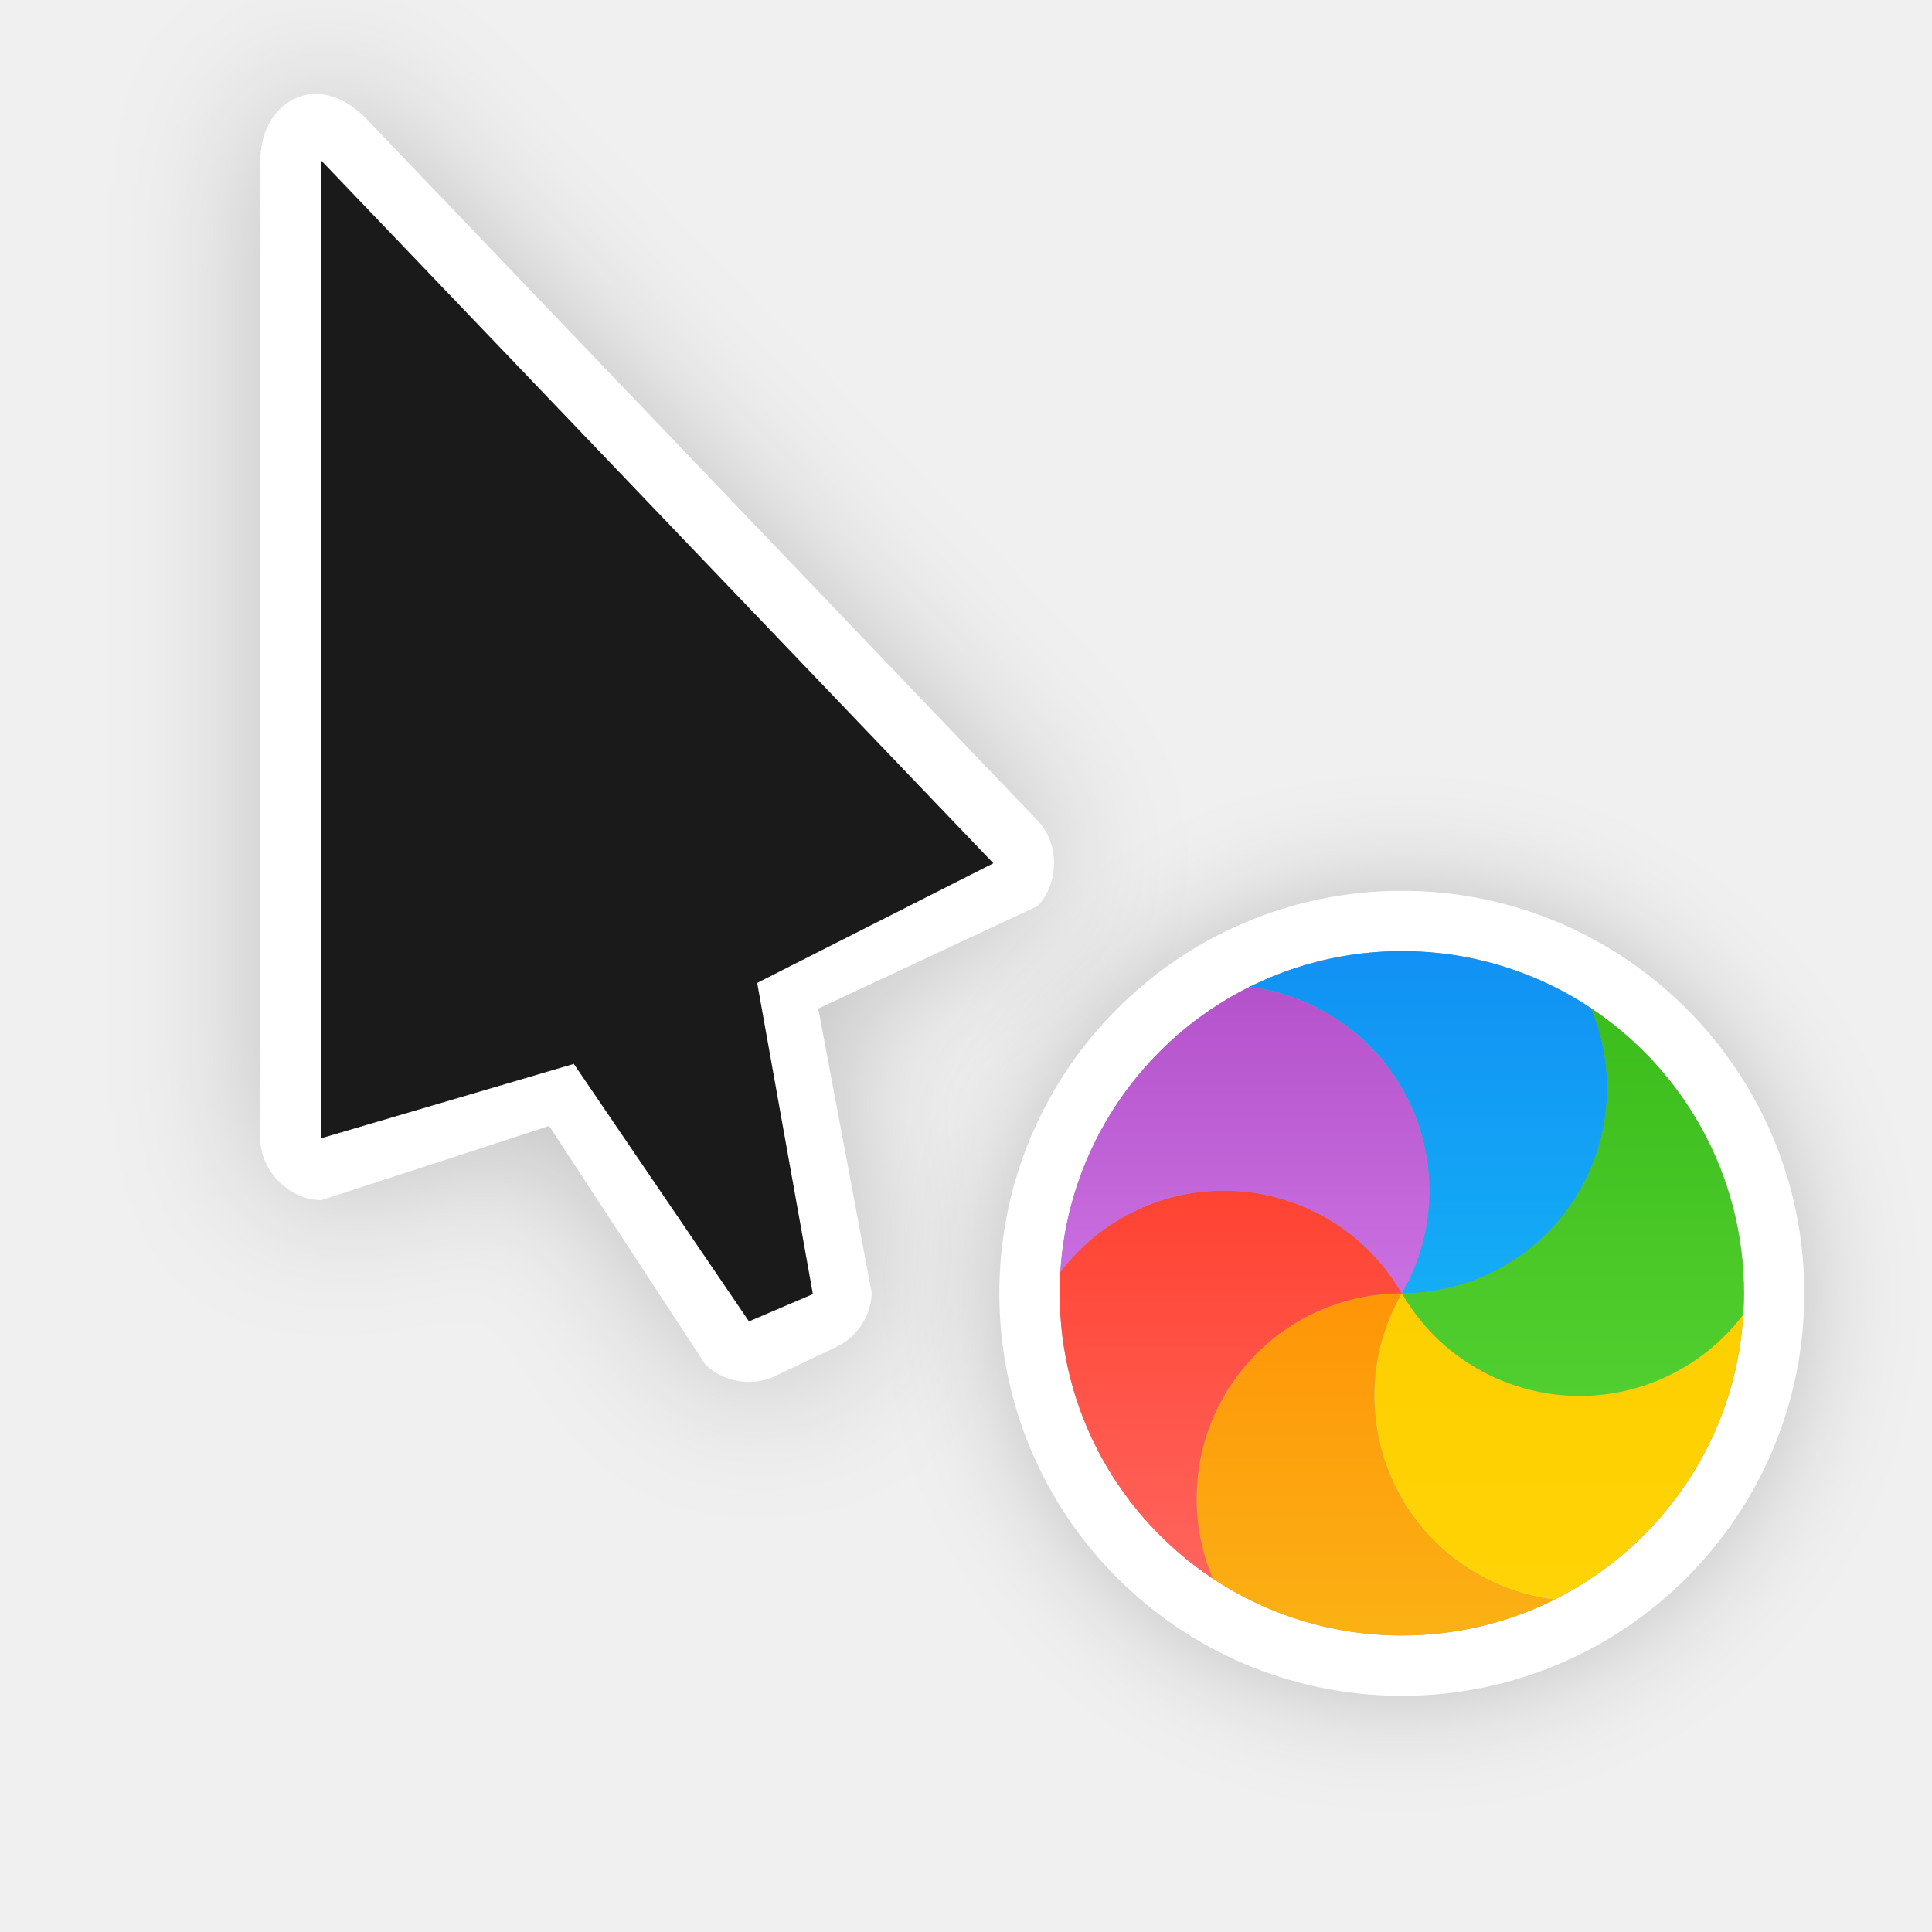
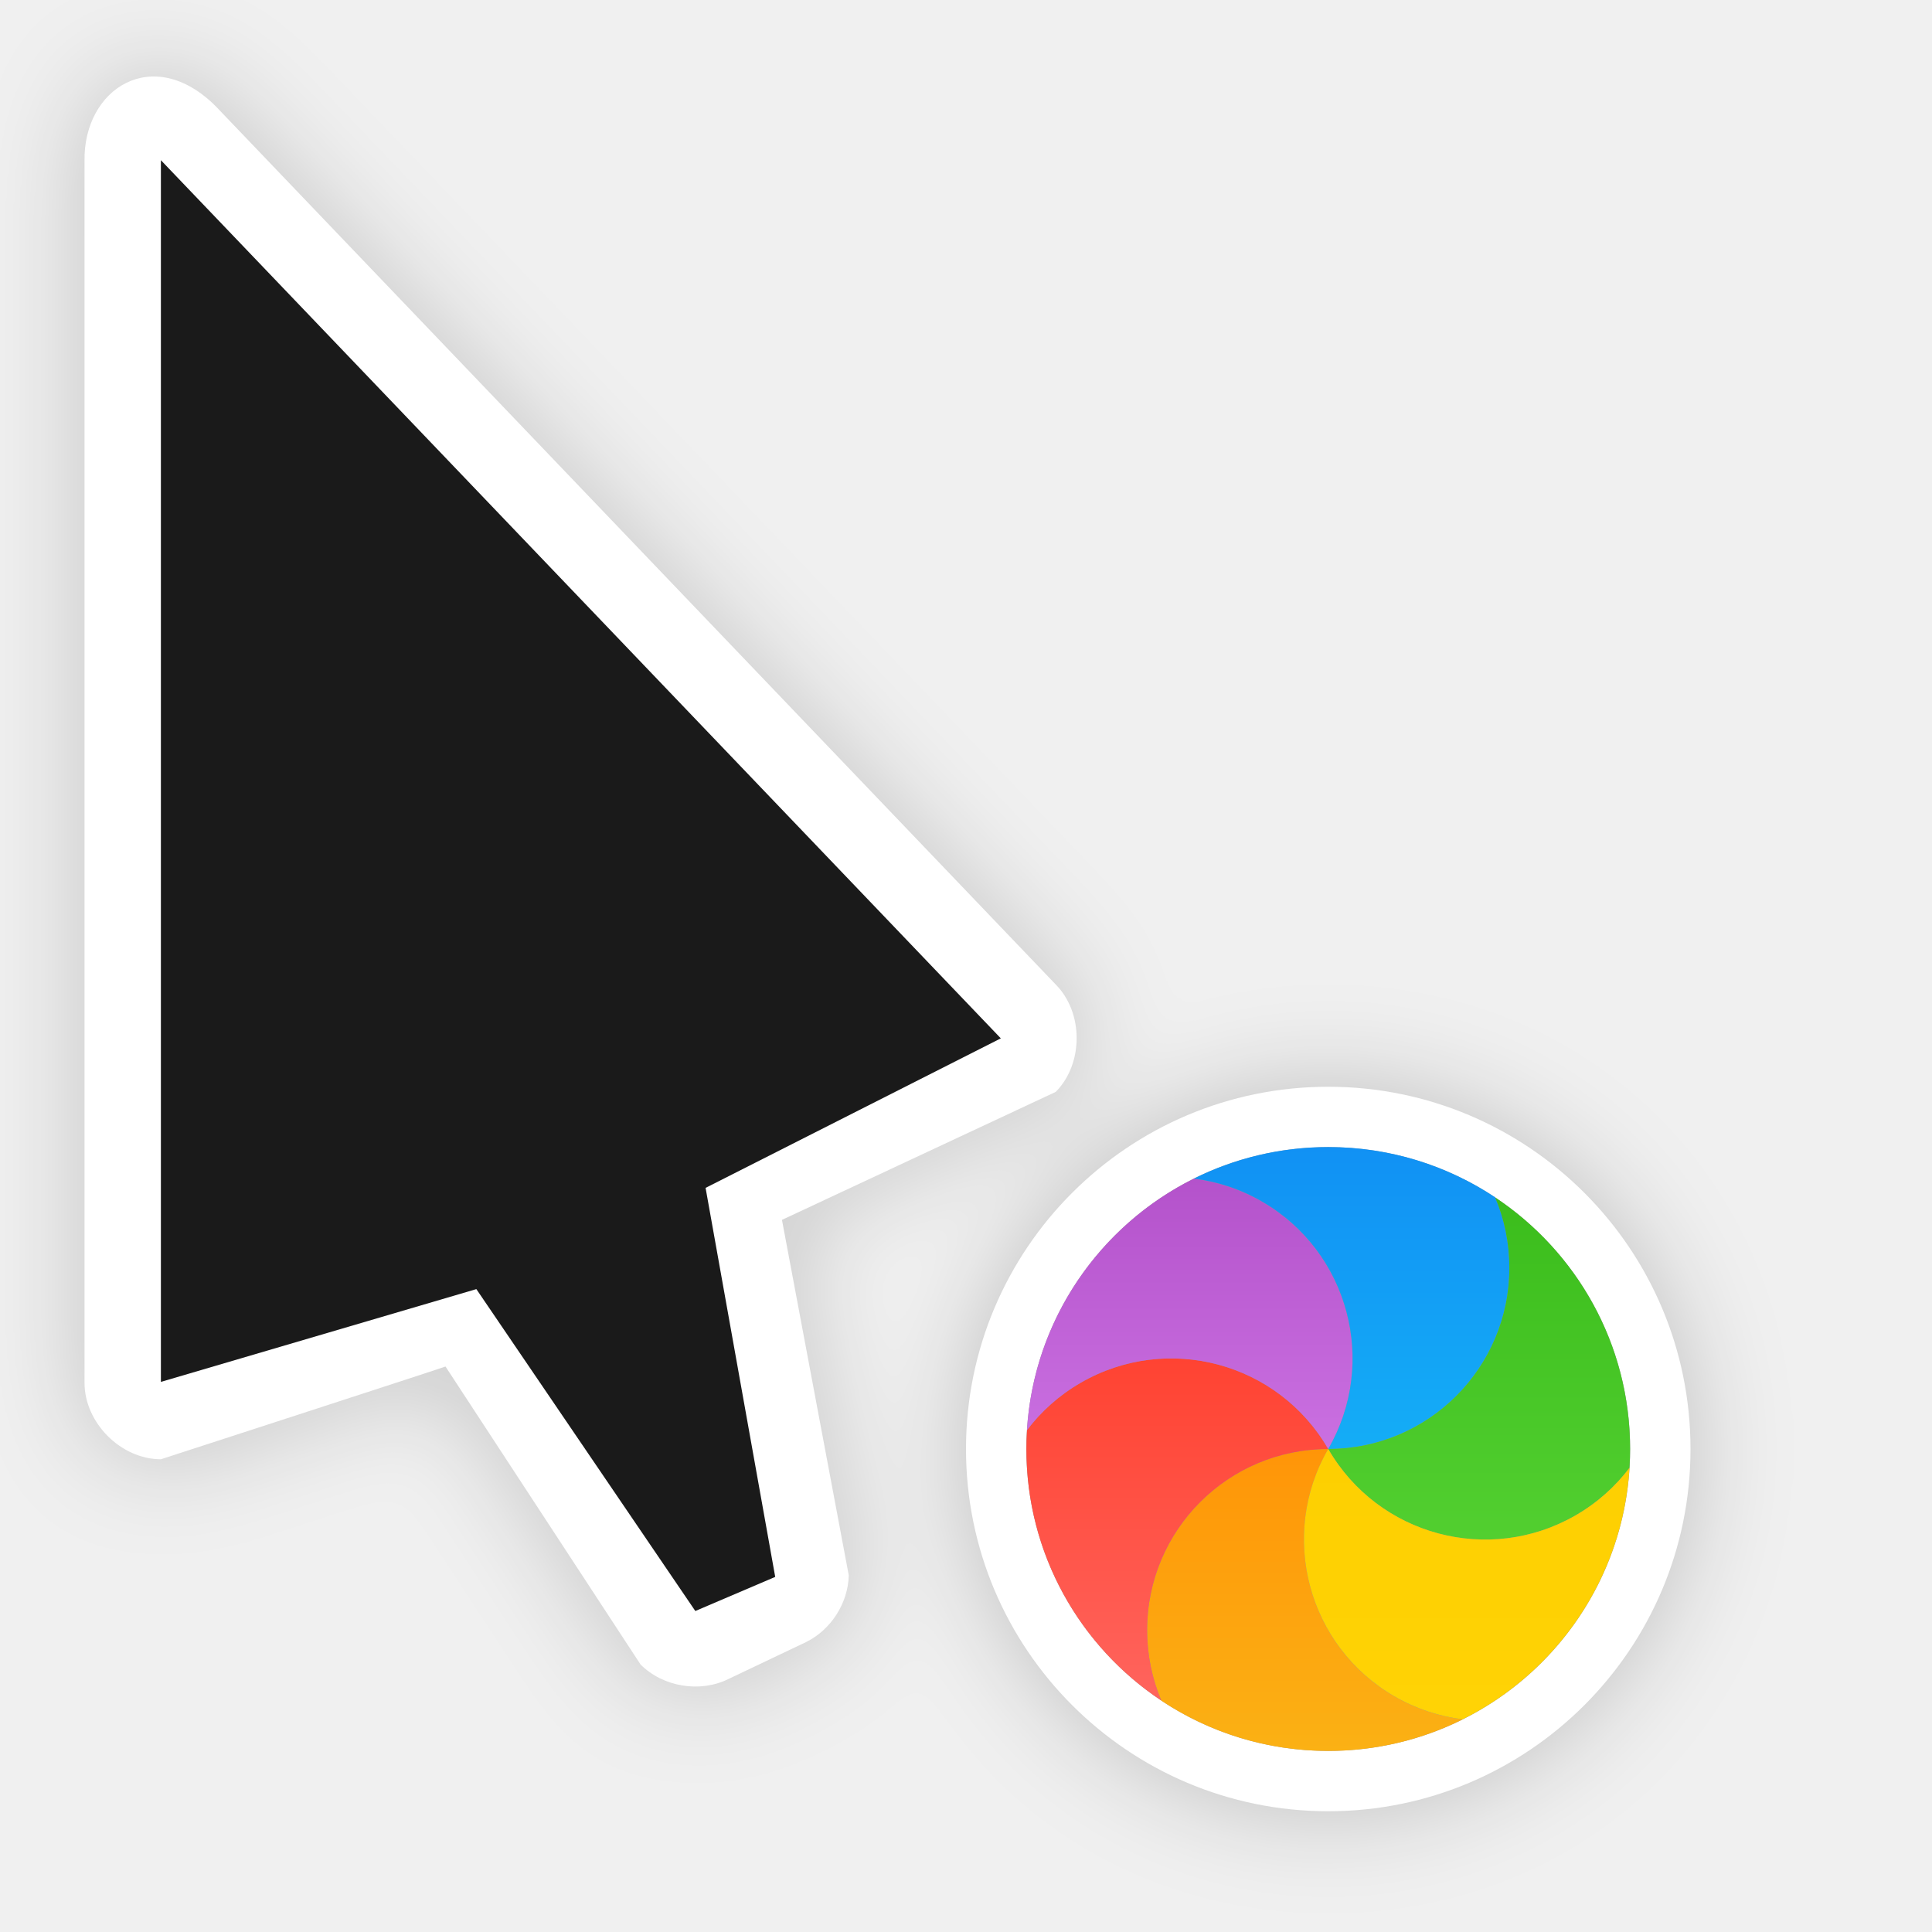
- <svg xmlns="http://www.w3.org/2000/svg" height="24" viewBox="0 0 24 24" width="24">
-   <linearGradient id="a" gradientTransform="matrix(.4579123 0 0 .4380064 8.607332 9.250079)" gradientUnits="userSpaceOnUse" x1="17.871" x2="17.871" y1="7.669" y2="17.893">
-     <stop offset="0" stop-color="#fbb114" />
-     <stop offset="1" stop-color="#ff9508" />
-   </linearGradient>
-   <linearGradient id="b" gradientTransform="matrix(.4206575 0 0 .4767976 8.607332 9.250079)" gradientUnits="userSpaceOnUse" x1="23.954" x2="23.954" y1="8.61" y2="19.256">
-     <stop offset="0" stop-color="#ff645d" />
-     <stop offset="1" stop-color="#ff4332" />
-   </linearGradient>
-   <linearGradient id="c" gradientTransform="matrix(.4914857 0 0 .4080861 8.607332 9.250079)" gradientUnits="userSpaceOnUse" x1="20.127" x2="20.127" y1="19.205" y2="29.033">
-     <stop offset="0" stop-color="#ca70e1" />
-     <stop offset="1" stop-color="#b452cb" />
-   </linearGradient>
-   <linearGradient id="d" gradientTransform="matrix(.4579123 0 0 .4380064 8.607332 9.250079)" gradientUnits="userSpaceOnUse" x1="16.36" x2="16.36" y1="17.893" y2="28.118">
-     <stop offset="0" stop-color="#14adf6" />
-     <stop offset="1" stop-color="#1191f4" />
-   </linearGradient>
-   <linearGradient id="e" gradientTransform="matrix(.4206575 0 0 .4767976 8.607332 9.250079)" gradientUnits="userSpaceOnUse" x1="13.308" x2="13.308" y1="13.619" y2="24.265">
-     <stop offset="0" stop-color="#52cf30" />
-     <stop offset="1" stop-color="#3bbd1c" />
-   </linearGradient>
-   <linearGradient id="f" gradientTransform="matrix(.4914857 0 0 .4080861 8.607332 9.250079)" gradientUnits="userSpaceOnUse" x1="11.766" x2="11.766" y1="9.377" y2="19.205">
-     <stop offset="0" stop-color="#ffd305" />
-     <stop offset="1" stop-color="#fdcf01" />
-   </linearGradient>
-   <filter id="g" color-interpolation-filters="sRGB" height="1.272" width="1.441" x="-.22" y="-.136">
-     <feGaussianBlur stdDeviation=".905" />
+ <svg xmlns="http://www.w3.org/2000/svg" xmlns:xlink="http://www.w3.org/1999/xlink" height="24" viewBox="0 0 24 24" width="24" version="1.1" id="svg20">
+   <defs id="defs24">
+     <clipPath id="b-3">
+       <path id="path5" d="m 374,811.363 v -16 l 11,11.5 -3.866,1.958 0.912,5.095 -1.046,0.447 -2.867,-4.215 z" />
+     </clipPath>
+     <linearGradient y2="17.893" y1="7.669" x2="17.871" x1="17.871" gradientUnits="userSpaceOnUse" gradientTransform="matrix(0.4579123,0,0,0.4380064,8.607332,9.250079)" id="a-5">
+       <stop id="stop2" stop-color="#fbb114" offset="0" />
+       <stop id="stop4" stop-color="#ff9508" offset="1" />
+     </linearGradient>
+     <linearGradient y2="19.256" y1="8.61" x2="23.954" x1="23.954" gradientUnits="userSpaceOnUse" gradientTransform="matrix(0.4206575,0,0,0.4767976,8.607332,9.250079)" id="b-6">
+       <stop id="stop7" stop-color="#ff645d" offset="0" />
+       <stop id="stop9" stop-color="#ff4332" offset="1" />
+     </linearGradient>
+     <linearGradient y2="29.033" y1="19.205" x2="20.127" x1="20.127" gradientUnits="userSpaceOnUse" gradientTransform="matrix(0.4914857,0,0,0.4080861,8.607332,9.250079)" id="c">
+       <stop id="stop12" stop-color="#ca70e1" offset="0" />
+       <stop id="stop14" stop-color="#b452cb" offset="1" />
+     </linearGradient>
+     <linearGradient y2="28.118" y1="17.893" x2="16.36" x1="16.36" gradientUnits="userSpaceOnUse" gradientTransform="matrix(0.4579123,0,0,0.4380064,8.607332,9.250079)" id="d">
+       <stop id="stop17" stop-color="#14adf6" offset="0" />
+       <stop id="stop19" stop-color="#1191f4" offset="1" />
+     </linearGradient>
+     <linearGradient y2="24.265" y1="13.619" x2="13.308" x1="13.308" gradientUnits="userSpaceOnUse" gradientTransform="matrix(0.4206575,0,0,0.4767976,8.607332,9.250079)" id="e">
+       <stop id="stop22" stop-color="#52cf30" offset="0" />
+       <stop id="stop24" stop-color="#3bbd1c" offset="1" />
+     </linearGradient>
+     <linearGradient y2="19.205" y1="9.377" x2="11.766" x1="11.766" gradientUnits="userSpaceOnUse" gradientTransform="matrix(0.4914857,0,0,0.4080861,8.607332,9.250079)" id="f">
+       <stop id="stop27" stop-color="#ffd305" offset="0" />
+       <stop id="stop29" stop-color="#fdcf01" offset="1" />
+     </linearGradient>
+     <linearGradient xlink:href="#a-5" id="linearGradient1106" gradientUnits="userSpaceOnUse" gradientTransform="matrix(0.4579123,0,0,0.4380064,8.607332,9.250079)" x1="17.871" y1="7.669" x2="17.871" y2="17.893" />
+     <linearGradient xlink:href="#b-6" id="linearGradient1108" gradientUnits="userSpaceOnUse" gradientTransform="matrix(0.4206575,0,0,0.4767976,8.607332,9.250079)" x1="23.954" y1="8.61" x2="23.954" y2="19.256" />
+     <linearGradient xlink:href="#c" id="linearGradient1110" gradientUnits="userSpaceOnUse" gradientTransform="matrix(0.4914857,0,0,0.4080861,8.607332,9.250079)" x1="20.127" y1="19.205" x2="20.127" y2="29.033" />
+     <linearGradient xlink:href="#d" id="linearGradient1112" gradientUnits="userSpaceOnUse" gradientTransform="matrix(0.4579123,0,0,0.4380064,8.607332,9.250079)" x1="16.36" y1="17.893" x2="16.36" y2="28.118" />
+     <linearGradient xlink:href="#e" id="linearGradient1114" gradientUnits="userSpaceOnUse" gradientTransform="matrix(0.4206575,0,0,0.4767976,8.607332,9.250079)" x1="13.308" y1="13.619" x2="13.308" y2="24.265" />
+     <linearGradient xlink:href="#f" id="linearGradient1116" gradientUnits="userSpaceOnUse" gradientTransform="matrix(0.4914857,0,0,0.4080861,8.607332,9.250079)" x1="11.766" y1="9.377" x2="11.766" y2="19.205" />
+     <filter style="color-interpolation-filters:sRGB" id="filter6112" x="-0.075" width="1.15" y="-0.069" height="1.139">
+       <feGaussianBlur stdDeviation="0.623" id="feGaussianBlur6114" />
+     </filter>
+   </defs>
+   <filter id="a" color-interpolation-filters="sRGB" height="1.272" width="1.441" x="-.22" y="-.136">
+     <feGaussianBlur stdDeviation=".905" id="feGaussianBlur2" />
  </filter>
-   <filter id="h" color-interpolation-filters="sRGB" height="1.336" width="1.336" x="-.168" y="-.168">
-     <feGaussianBlur stdDeviation=".7" />
+   <filter id="b" color-interpolation-filters="sRGB" height="1.336" width="1.336" x="-.168" y="-.168">
+     <feGaussianBlur stdDeviation=".7" id="feGaussianBlur5" />
  </filter>
-   <circle cx="17.414" cy="16.066" fill-rule="evenodd" filter="url(#h)" opacity=".2" r="5" stroke-width=".455" />
-   <g stroke-width=".759">
-     <path d="m3.234 2.007v12.142c0.0.397.362.759.759.759 0 0 2.946-.956 2.828-.922l1.939 2.962c.224.224.594.284.877.142l.765-.364c.249-.121.42-.387.427-.664l-.664-3.533 2.721-1.272c.277-.281.277-.787 0-1.067l-8.347-8.727c-.622-.622-1.317-.178-1.304.545z" filter="url(#g)" opacity=".2" />
-     <path d="m3.234 2.007v12.142c0.0.397.362.759.759.759 0 0 2.946-.956 2.828-.922l1.939 2.962c.224.224.594.284.877.142l.765-.364c.249-.121.42-.387.427-.664l-.664-3.533 2.721-1.272c.277-.281.277-.787 0-1.067l-8.347-8.727c-.622-.622-1.317-.178-1.304.545z" fill="#fff" />
-     <path d="m3.993 14.139v-12.142l8.347 8.727-2.934 1.486.692 3.866-.794.339-2.176-3.199z" fill="#1a1a1a" />
+   <path id="circle6108" style="fill:#000000;fill-rule:evenodd;stroke-width:0.409;fill-opacity:1;filter:url(#filter6112);opacity:0.2" d="M 21,18 A 4.5,4.5 0 0 1 16.5,22.5 4.5,4.5 0 0 1 12,18 4.5,4.5 0 0 1 16.5,13.5 4.5,4.5 0 0 1 21,18 M 1.999,17.167 V 1.99 L 12.433,12.898 8.765,14.755 9.631,19.588 8.639,20.012 5.919,16.014 Z M 1.05,2.002 V 17.179 c 4.75e-5,0.497 0.452,0.949 0.949,0.949 0,0 3.683,-1.195 3.535,-1.153 l 2.424,3.702 c 0.28,0.28 0.743,0.355 1.097,0.178 L 10.01,20.399 c 0.311,-0.151 0.525,-0.484 0.534,-0.83 L 9.714,15.153 13.115,13.562 c 0.347,-0.351 0.347,-0.983 0,-1.334 L 2.681,1.32 C 1.903,0.542 1.034,1.097 1.05,2.002 Z" />
+   <g id="g1003" transform="matrix(1.25,0,0,1.25,-2.992501,-0.5074841)">
+     <path d="m 3.234,2.007 v 12.142 c 3.8e-5,0.397 0.362,0.759 0.759,0.759 0,0 2.946,-0.956 2.828,-0.922 l 1.939,2.962 c 0.224,0.224 0.594,0.284 0.877,0.142 l 0.765,-0.364 c 0.249,-0.121 0.42,-0.387 0.427,-0.664 l -0.664,-3.533 2.721,-1.272 c 0.277,-0.281 0.277,-0.787 0,-1.067 L 4.538,1.462 C 3.916,0.84 3.221,1.284 3.234,2.007 Z" fill="#ffffff" id="path12" style="stroke-width:0.759" />
+     <path d="M 3.993,14.139 V 1.998 l 8.347,8.727 -2.934,1.486 0.692,3.866 -0.794,0.339 -2.176,-3.199 z" fill="#1a1a1a" id="path14" style="stroke-width:0.759" />
  </g>
-   <circle cx="17.414" cy="16.066" fill="#fff" fill-rule="evenodd" r="5" stroke-width=".455" />
-   <g fill-rule="evenodd" transform="matrix(-1 0 0 -1 33.6302 33.38192)">
-     <circle cx="16.216" cy="17.316" fill="#959595" r="4.25" stroke-width=".423" />
-     <g stroke-width=".445" transform="matrix(.9489808 0 0 .9489808 .610505 1.100282)">
-       <path d="m18.921 13.355c.136.321.211.674.211 1.045 0 1.484-1.203 2.687-2.687 2.687.742-1.285.302-2.929-.984-3.671-.321-.185-.665-.297-1.011-.34.601-.299 1.278-.468 1.995-.468.916 0 1.767.275 2.476.746z" fill="url(#a)" />
-       <path d="m20.915 17.366c-.21.278-.478.519-.799.705-1.285.742-2.929.302-3.671-.984 1.484 0 2.687-1.203 2.687-2.687 0-.371-.075-.724-.211-1.045 1.207.802 2.002 2.174 2.002 3.732 0 .094-.003.187-.009.279z" fill="url(#b)" />
-       <path d="m18.44 21.098c-.346-.043-.69-.155-1.011-.34-1.285-.742-1.726-2.385-.984-3.671.742 1.285 2.385 1.726 3.671.984.321-.185.589-.427.799-.705-.101 1.638-1.081 3.037-2.475 3.732z" fill="url(#c)" />
-       <path d="m13.968 20.82c-.136-.321-.211-.674-.211-1.045 0-1.484 1.203-2.687 2.687-2.687-.742 1.285-.302 2.929.984 3.671.321.186.665.297 1.011.34-.601.299-1.278.468-1.995.468-.916 0-1.767-.275-2.476-.746z" fill="url(#d)" />
-       <path d="m11.975 16.809c.21-.278.478-.519.799-.705 1.285-.742 2.929-.302 3.671.984-1.484 0-2.687 1.203-2.687 2.687 0 .371.075.724.211 1.045-1.207-.802-2.002-2.174-2.002-3.732 0-.094.003-.187.009-.279z" fill="url(#e)" />
-       <path d="m14.45 13.077c.346.043.69.155 1.011.34 1.285.742 1.726 2.385.984 3.671-.742-1.285-2.385-1.726-3.671-.984-.321.185-.589.427-.799.705.101-1.638 1.081-3.037 2.475-3.732z" fill="url(#f)" />
+   <circle cx="16.5" cy="18" fill="#ffffff" fill-rule="evenodd" r="4.5" stroke-width="0.409" id="circle18" />
+   <g id="g966" transform="matrix(-0.8823528,0,0,-0.8823528,-7.733718,16.66777)">
+     <circle id="circle50" stroke-width="0.423" r="4.25" fill="#959595" cy="-1.51" cx="-27.465" style="fill-rule:evenodd" />
+     <g id="g64" transform="matrix(0.9489808,0,0,0.9489808,-43.07057,-17.7255)" stroke-width="0.445" style="fill-rule:evenodd">
+       <path id="path52" fill="url(#a)" d="m 18.921,13.355 c 0.136,0.321 0.211,0.674 0.211,1.045 0,1.484 -1.203,2.687 -2.687,2.687 0.742,-1.285 0.302,-2.929 -0.984,-3.671 -0.321,-0.185 -0.665,-0.297 -1.011,-0.34 0.601,-0.299 1.278,-0.468 1.995,-0.468 0.916,0 1.767,0.275 2.476,0.746 z" style="fill:url(#linearGradient1106)" />
+       <path id="path54" fill="url(#b)" d="m 20.915,17.366 c -0.21,0.278 -0.478,0.519 -0.799,0.705 -1.285,0.742 -2.929,0.302 -3.671,-0.984 1.484,0 2.687,-1.203 2.687,-2.687 0,-0.371 -0.075,-0.724 -0.211,-1.045 1.207,0.802 2.002,2.174 2.002,3.732 0,0.094 -0.003,0.187 -0.009,0.279 z" style="fill:url(#linearGradient1108)" />
+       <path id="path56" fill="url(#c)" d="m 18.44,21.098 c -0.346,-0.043 -0.69,-0.155 -1.011,-0.34 -1.285,-0.742 -1.726,-2.385 -0.984,-3.671 0.742,1.285 2.385,1.726 3.671,0.984 0.321,-0.185 0.589,-0.427 0.799,-0.705 -0.101,1.638 -1.081,3.037 -2.475,3.732 z" style="fill:url(#linearGradient1110)" />
+       <path id="path58" fill="url(#d)" d="m 13.968,20.82 c -0.136,-0.321 -0.211,-0.674 -0.211,-1.045 0,-1.484 1.203,-2.687 2.687,-2.687 -0.742,1.285 -0.302,2.929 0.984,3.671 0.321,0.186 0.665,0.297 1.011,0.34 -0.601,0.299 -1.278,0.468 -1.995,0.468 -0.916,0 -1.767,-0.275 -2.476,-0.746 z" style="fill:url(#linearGradient1112)" />
+       <path id="path60" fill="url(#e)" d="m 11.975,16.809 c 0.21,-0.278 0.478,-0.519 0.799,-0.705 1.285,-0.742 2.929,-0.302 3.671,0.984 -1.484,0 -2.687,1.203 -2.687,2.687 0,0.371 0.075,0.724 0.211,1.045 -1.207,-0.802 -2.002,-2.174 -2.002,-3.732 0,-0.094 0.003,-0.187 0.009,-0.279 z" style="fill:url(#linearGradient1114)" />
+       <path id="path62" fill="url(#f)" d="m 14.45,13.077 c 0.346,0.043 0.69,0.155 1.011,0.34 1.285,0.742 1.726,2.385 0.984,3.671 -0.742,-1.285 -2.385,-1.726 -3.671,-0.984 -0.321,0.185 -0.589,0.427 -0.799,0.705 0.101,-1.638 1.081,-3.037 2.475,-3.732 z" style="fill:url(#linearGradient1116)" />
    </g>
  </g>
+   <g transform="matrix(1.25,0,0,1.25,-2.992501,-0.5074841)" id="g6106" />
</svg>
